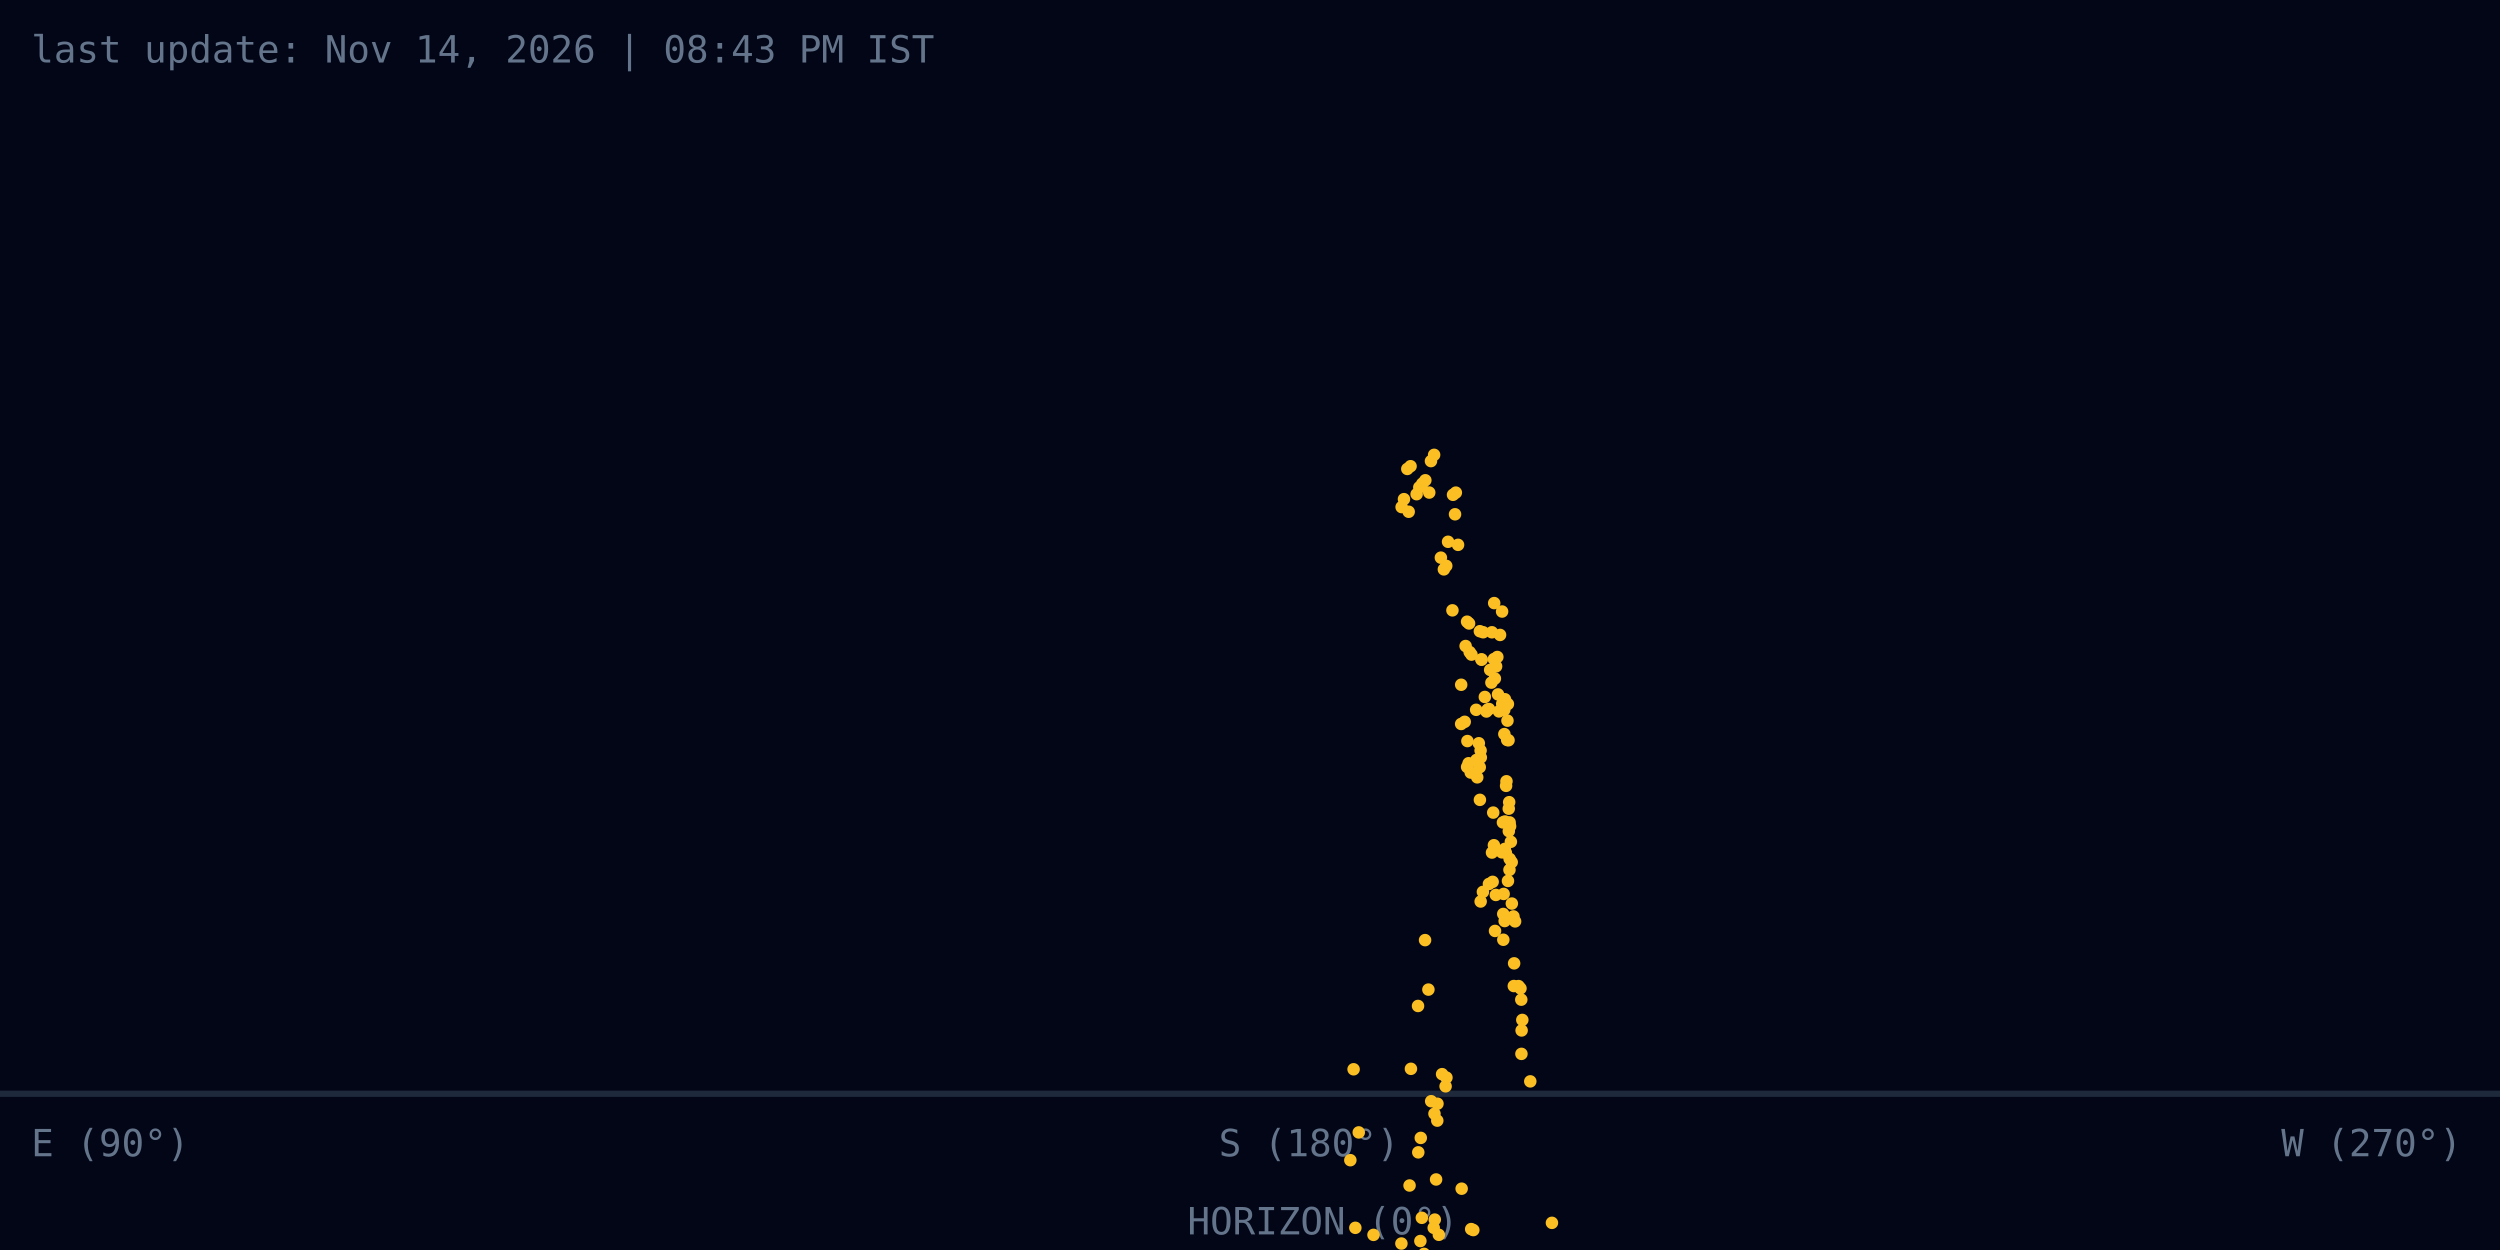
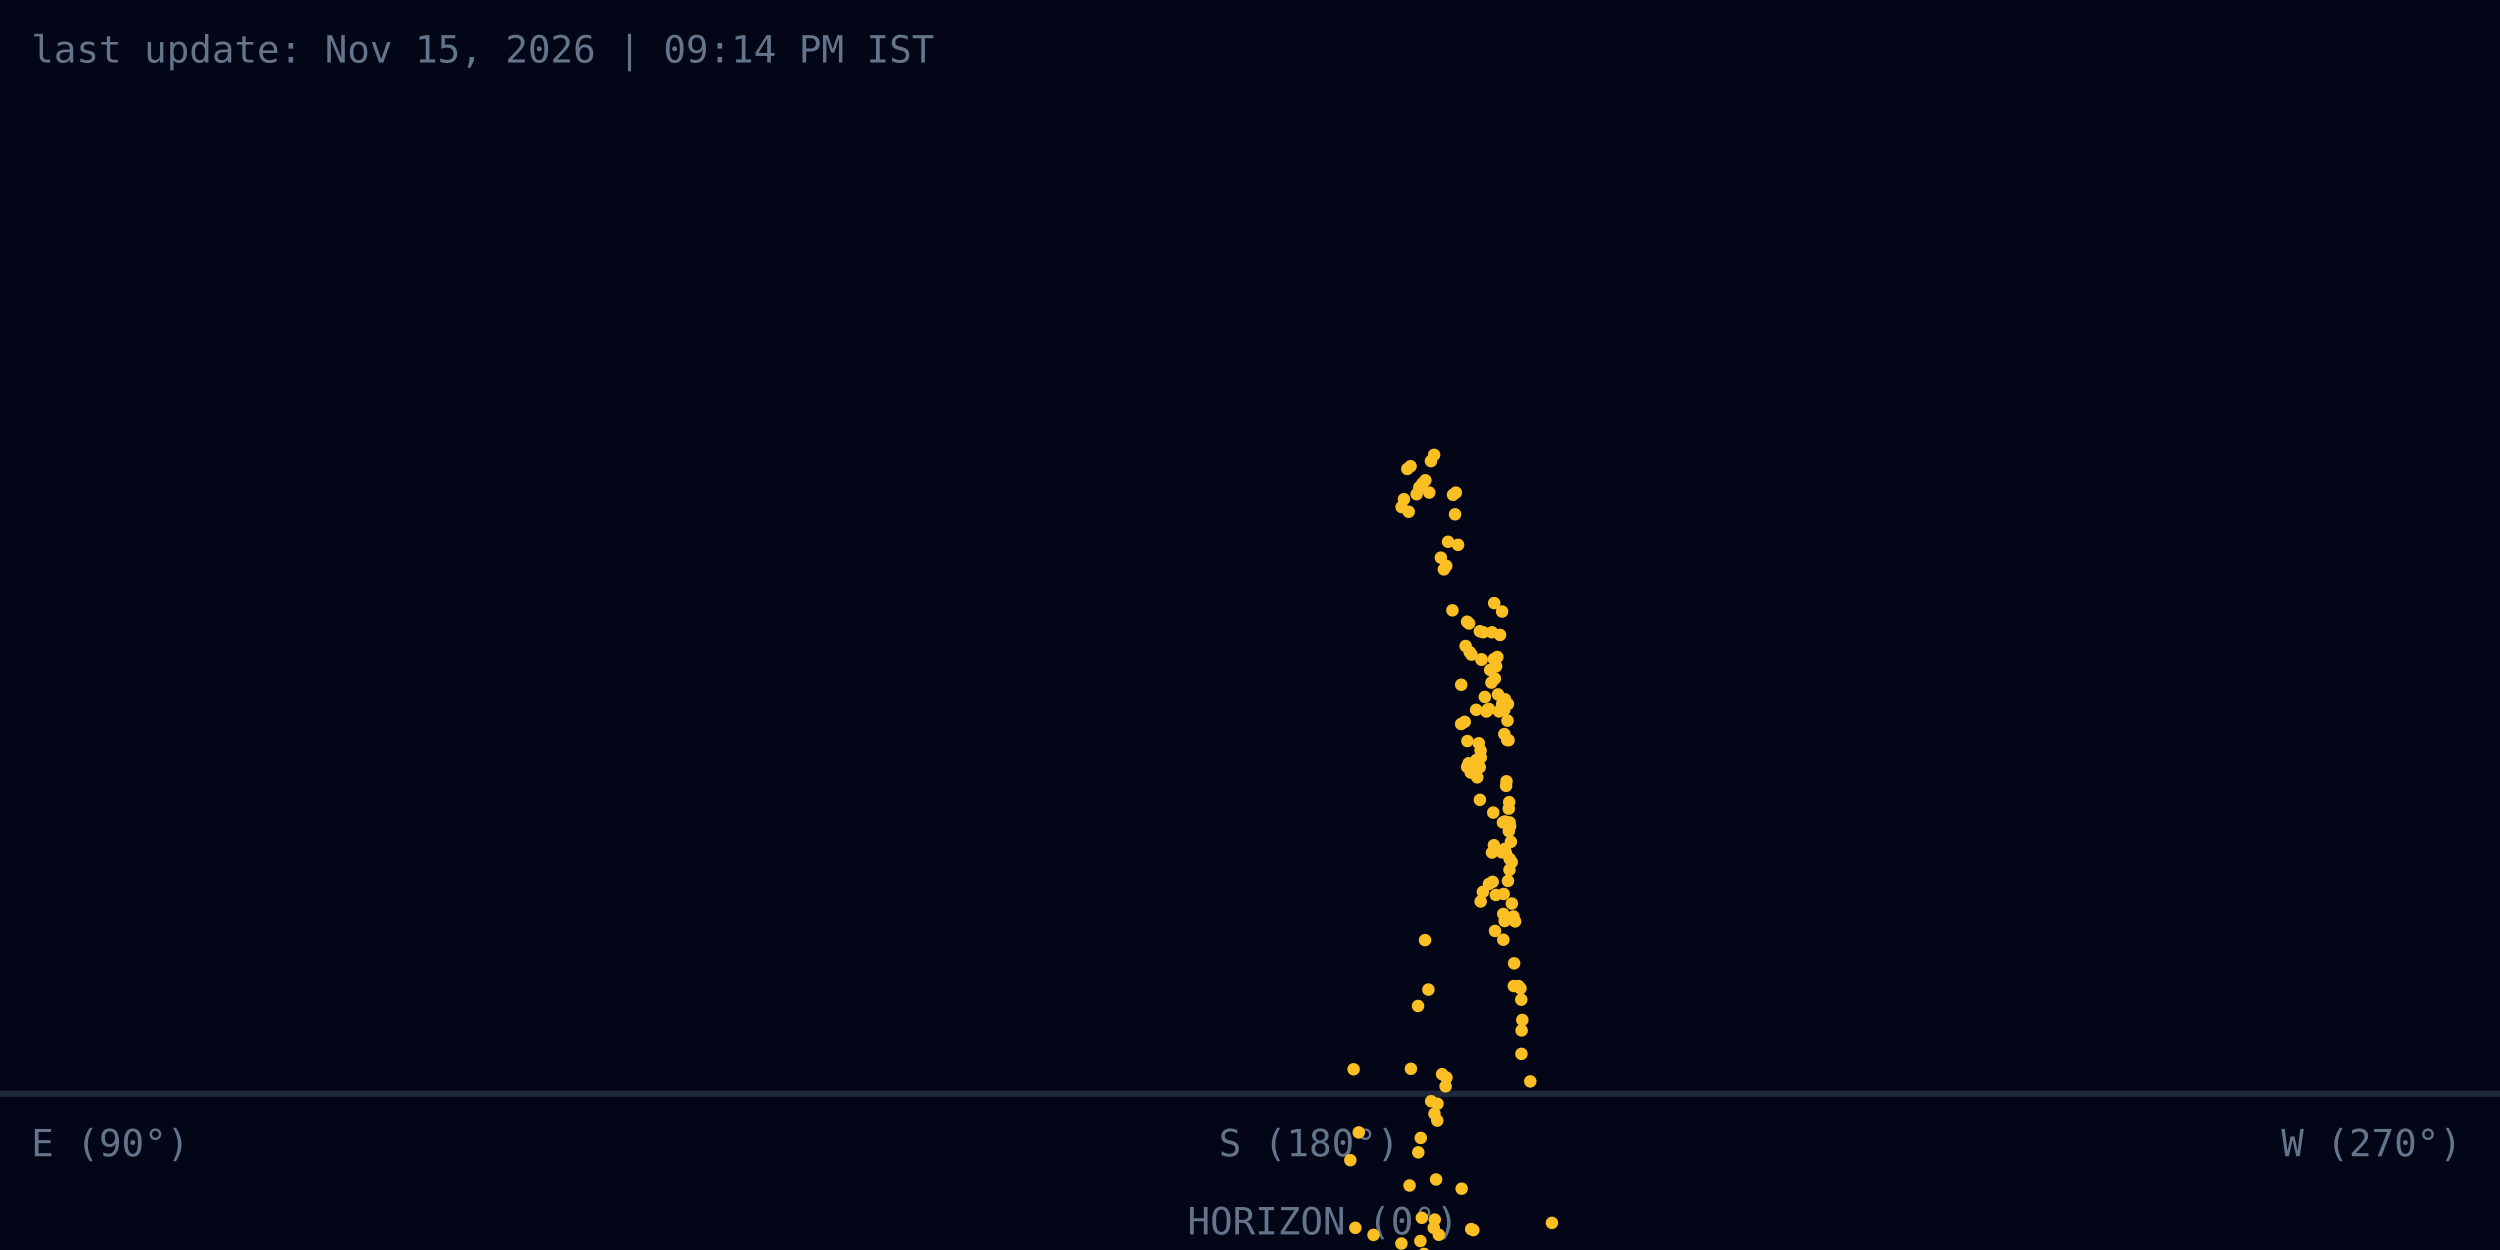
<svg xmlns="http://www.w3.org/2000/svg" width="800" height="400" viewBox="0 0 800 400">
  <rect width="800" height="400" fill="#020617" />
-   <text id="last-update" x="10" y="20" fill="#64748b" font-family="monospace">last update: Nov 14, 2026 | 08:43 PM IST</text>
+   <text id="last-update" x="10" y="20" fill="#64748b" font-family="monospace">last update: Nov 15, 2026 | 09:14 PM IST</text>
  <line x1="0" y1="350" x2="800" y2="350" stroke="#1e293b" stroke-width="2" />
  <text x="380" y="395" fill="#64748b" font-size="12" font-family="monospace">HORIZON (0°)</text>
  <text x="730" y="370" fill="#64748b" font-size="12" font-family="monospace">W (270°)</text>
  <text x="390" y="370" fill="#64748b" font-size="12" font-family="monospace">S (180°)</text>
  <text x="10" y="370" fill="#64748b" font-size="12" font-family="monospace">E (90°)</text>
  <g id="analemma-points">
    <circle cx=" 465.61" cy=" 164.57" r="2" fill="#fbbf24">
 </circle>
    <circle cx=" 467.57" cy=" 231.67" r="2" fill="#fbbf24">
 </circle>
    <circle cx=" 467.58" cy=" 219.12" r="2" fill="#fbbf24">
 </circle>
    <circle cx=" 468.71" cy=" 230.98" r="2" fill="#fbbf24">
 </circle>
    <circle cx=" 469.57" cy=" 237.14" r="2" fill="#fbbf24">
 </circle>
    <circle cx=" 469.00" cy=" 206.73" r="2" fill="#fbbf24">
 </circle>
    <circle cx=" 469.47" cy=" 198.94" r="2" fill="#fbbf24">
 </circle>
    <circle cx=" 470.10" cy=" 199.51" r="2" fill="#fbbf24">
 </circle>
    <circle cx=" 474.53" cy=" 285.41" r="2" fill="#fbbf24">
 </circle>
    <circle cx=" 472.47" cy=" 243.18" r="2" fill="#fbbf24">
 </circle>
    <circle cx=" 473.57" cy=" 255.95" r="2" fill="#fbbf24">
 </circle>
    <circle cx=" 473.22" cy=" 237.84" r="2" fill="#fbbf24">
 </circle>
    <circle cx=" 473.79" cy=" 240.17" r="2" fill="#fbbf24">
 </circle>
    <circle cx=" 473.56" cy=" 201.99" r="2" fill="#fbbf24">
 </circle>
    <circle cx=" 474.09" cy=" 210.99" r="2" fill="#fbbf24">
 </circle>
    <circle cx=" 478.41" cy=" 297.90" r="2" fill="#fbbf24">
 </circle>
    <circle cx=" 477.65" cy=" 282.19" r="2" fill="#fbbf24">
 </circle>
    <circle cx=" 477.44" cy=" 272.82" r="2" fill="#fbbf24">
 </circle>
    <circle cx=" 478.67" cy=" 286.38" r="2" fill="#fbbf24">
 </circle>
    <circle cx=" 478.05" cy=" 270.47" r="2" fill="#fbbf24">
 </circle>
    <circle cx=" 476.85" cy=" 214.37" r="2" fill="#fbbf24">
 </circle>
    <circle cx=" 477.25" cy=" 218.44" r="2" fill="#fbbf24">
 </circle>
    <circle cx=" 481.06" cy=" 300.72" r="2" fill="#fbbf24">
 </circle>
    <circle cx=" 481.04" cy=" 292.47" r="2" fill="#fbbf24">
 </circle>
    <circle cx=" 481.49" cy=" 294.73" r="2" fill="#fbbf24">
 </circle>
    <circle cx=" 481.17" cy=" 286.06" r="2" fill="#fbbf24">
 </circle>
    <circle cx=" 479.37" cy=" 222.21" r="2" fill="#fbbf24">
 </circle>
    <circle cx=" 479.67" cy=" 227.65" r="2" fill="#fbbf24">
 </circle>
    <circle cx=" 498.29" cy=" 411.31" r="2" fill="#fbbf24">
 </circle>
    <circle cx=" 498.34" cy=" 411.53" r="2" fill="#fbbf24">
 </circle>
    <circle cx=" 484.42" cy=" 315.53" r="2" fill="#fbbf24">
 </circle>
    <circle cx=" 486.86" cy=" 337.24" r="2" fill="#fbbf24">
 </circle>
    <circle cx=" 481.87" cy=" 272.88" r="2" fill="#fbbf24">
 </circle>
    <circle cx=" 482.55" cy=" 281.90" r="2" fill="#fbbf24">
 </circle>
    <circle cx=" 481.19" cy=" 226.61" r="2" fill="#fbbf24">
 </circle>
    <circle cx=" 481.39" cy=" 234.91" r="2" fill="#fbbf24">
 </circle>
    <circle cx=" 486.92" cy=" 329.74" r="2" fill="#fbbf24">
 </circle>
    <circle cx=" 483.03" cy=" 278.36" r="2" fill="#fbbf24">
 </circle>
    <circle cx=" 483.79" cy=" 289.14" r="2" fill="#fbbf24">
 </circle>
    <circle cx=" 485.93" cy=" 315.55" r="2" fill="#fbbf24">
 </circle>
    <circle cx=" 484.30" cy=" 293.26" r="2" fill="#fbbf24">
 </circle>
    <circle cx=" 482.30" cy=" 236.80" r="2" fill="#fbbf24">
 </circle>
    <circle cx=" 482.80" cy=" 258.78" r="2" fill="#fbbf24">
 </circle>
    <circle cx=" 501.22" cy=" 413.90" r="2" fill="#fbbf24">
 </circle>
    <circle cx=" 489.69" cy=" 346.04" r="2" fill="#fbbf24">
 </circle>
    <circle cx=" 486.81" cy=" 319.89" r="2" fill="#fbbf24">
 </circle>
    <circle cx=" 484.83" cy=" 294.84" r="2" fill="#fbbf24">
 </circle>
    <circle cx=" 486.55" cy=" 316.29" r="2" fill="#fbbf24">
 </circle>
    <circle cx=" 482.73" cy=" 236.88" r="2" fill="#fbbf24">
 </circle>
    <circle cx=" 483.48" cy=" 269.37" r="2" fill="#fbbf24">
 </circle>
    <circle cx=" 496.62" cy=" 391.31" r="2" fill="#fbbf24">
 </circle>
    <circle cx=" 483.75" cy=" 275.90" r="2" fill="#fbbf24">
 </circle>
    <circle cx=" 483.23" cy=" 264.40" r="2" fill="#fbbf24">
 </circle>
    <circle cx=" 482.94" cy=" 256.70" r="2" fill="#fbbf24">
 </circle>
    <circle cx=" 483.08" cy=" 263.17" r="2" fill="#fbbf24">
 </circle>
    <circle cx=" 482.53" cy=" 225.29" r="2" fill="#fbbf24">
 </circle>
    <circle cx=" 482.39" cy=" 230.61" r="2" fill="#fbbf24">
 </circle>
    <circle cx=" 487.14" cy=" 326.38" r="2" fill="#fbbf24">
 </circle>
    <circle cx=" 482.82" cy=" 265.96" r="2" fill="#fbbf24">
 </circle>
    <circle cx=" 483.09" cy=" 274.84" r="2" fill="#fbbf24">
 </circle>
    <circle cx=" 482.07" cy=" 250.01" r="2" fill="#fbbf24">
 </circle>
    <circle cx=" 481.95" cy=" 251.47" r="2" fill="#fbbf24">
 </circle>
    <circle cx=" 481.58" cy=" 223.76" r="2" fill="#fbbf24">
 </circle>
    <circle cx=" 481.36" cy=" 227.15" r="2" fill="#fbbf24">
 </circle>
    <circle cx=" 484.52" cy=" 308.27" r="2" fill="#fbbf24">
 </circle>
    <circle cx=" 481.59" cy=" 262.88" r="2" fill="#fbbf24">
 </circle>
    <circle cx=" 480.71" cy=" 225.23" r="2" fill="#fbbf24">
 </circle>
    <circle cx=" 481.54" cy=" 271.65" r="2" fill="#fbbf24">
 </circle>
    <circle cx=" 480.94" cy=" 263.18" r="2" fill="#fbbf24">
 </circle>
    <circle cx=" 480.67" cy=" 195.69" r="2" fill="#fbbf24">
 </circle>
    <circle cx=" 480.02" cy=" 203.18" r="2" fill="#fbbf24">
 </circle>
    <circle cx=" 480.62" cy=" 272.75" r="2" fill="#fbbf24">
 </circle>
    <circle cx=" 479.15" cy=" 210.24" r="2" fill="#fbbf24">
 </circle>
    <circle cx=" 478.75" cy=" 213.23" r="2" fill="#fbbf24">
 </circle>
    <circle cx=" 478.36" cy=" 217.14" r="2" fill="#fbbf24">
 </circle>
    <circle cx=" 478.05" cy=" 210.91" r="2" fill="#fbbf24">
 </circle>
    <circle cx=" 478.14" cy=" 192.99" r="2" fill="#fbbf24">
 </circle>
    <circle cx=" 477.41" cy=" 202.33" r="2" fill="#fbbf24">
 </circle>
    <circle cx=" 477.83" cy=" 260.03" r="2" fill="#fbbf24">
 </circle>
    <circle cx=" 476.48" cy=" 226.89" r="2" fill="#fbbf24">
 </circle>
    <circle cx=" 476.07" cy=" 227.06" r="2" fill="#fbbf24">
 </circle>
    <circle cx=" 475.66" cy=" 227.68" r="2" fill="#fbbf24">
 </circle>
    <circle cx=" 475.15" cy=" 223.03" r="2" fill="#fbbf24">
 </circle>
    <circle cx=" 474.61" cy=" 202.32" r="2" fill="#fbbf24">
 </circle>
    <circle cx=" 474.09" cy=" 211.11" r="2" fill="#fbbf24">
 </circle>
    <circle cx=" 476.46" cy=" 282.87" r="2" fill="#fbbf24">
 </circle>
    <circle cx=" 473.86" cy=" 242.39" r="2" fill="#fbbf24">
 </circle>
    <circle cx=" 473.52" cy=" 245.50" r="2" fill="#fbbf24">
 </circle>
    <circle cx=" 472.37" cy=" 227.14" r="2" fill="#fbbf24">
 </circle>
    <circle cx=" 472.72" cy=" 248.75" r="2" fill="#fbbf24">
 </circle>
    <circle cx=" 470.88" cy=" 209.48" r="2" fill="#fbbf24">
 </circle>
    <circle cx=" 470.29" cy=" 208.66" r="2" fill="#fbbf24">
 </circle>
    <circle cx=" 473.81" cy=" 288.48" r="2" fill="#fbbf24">
 </circle>
    <circle cx=" 470.64" cy=" 247.22" r="2" fill="#fbbf24">
 </circle>
    <circle cx=" 469.96" cy=" 244.24" r="2" fill="#fbbf24">
 </circle>
    <circle cx=" 469.48" cy=" 245.43" r="2" fill="#fbbf24">
 </circle>
    <circle cx=" 466.58" cy=" 174.35" r="2" fill="#fbbf24">
 </circle>
    <circle cx=" 465.87" cy=" 157.64" r="2" fill="#fbbf24">
 </circle>
    <circle cx=" 464.97" cy=" 158.34" r="2" fill="#fbbf24">
 </circle>
    <circle cx=" 464.78" cy=" 195.31" r="2" fill="#fbbf24">
 </circle>
    <circle cx=" 463.38" cy=" 173.37" r="2" fill="#fbbf24">
 </circle>
    <circle cx=" 462.80" cy=" 181.08" r="2" fill="#fbbf24">
 </circle>
    <circle cx=" 462.04" cy=" 182.20" r="2" fill="#fbbf24">
 </circle>
    <circle cx=" 461.08" cy=" 178.45" r="2" fill="#fbbf24">
 </circle>
    <circle cx=" 458.92" cy=" 145.55" r="2" fill="#fbbf24">
 </circle>
    <circle cx=" 457.91" cy=" 147.55" r="2" fill="#fbbf24">
 </circle>
    <circle cx=" 457.36" cy=" 157.62" r="2" fill="#fbbf24">
 </circle>
    <circle cx=" 456.11" cy=" 153.69" r="2" fill="#fbbf24">
 </circle>
    <circle cx=" 455.13" cy=" 154.77" r="2" fill="#fbbf24">
 </circle>
    <circle cx=" 454.18" cy=" 155.94" r="2" fill="#fbbf24">
 </circle>
    <circle cx=" 453.32" cy=" 158.14" r="2" fill="#fbbf24">
 </circle>
    <circle cx=" 451.38" cy=" 149.19" r="2" fill="#fbbf24">
 </circle>
    <circle cx=" 450.34" cy=" 150.06" r="2" fill="#fbbf24">
 </circle>
    <circle cx=" 450.78" cy=" 163.76" r="2" fill="#fbbf24">
 </circle>
    <circle cx=" 449.27" cy=" 159.73" r="2" fill="#fbbf24">
 </circle>
    <circle cx=" 448.52" cy=" 162.26" r="2" fill="#fbbf24">
 </circle>
    <circle cx=" 20.26" cy=" 571.97" r="2" fill="#fbbf24">
 </circle>
    <circle cx=" 74.33" cy=" 546.37" r="2" fill="#fbbf24">
 </circle>
    <circle cx=" 471.46" cy=" 393.62" r="2" fill="#fbbf24">
 </circle>
    <circle cx=" 470.78" cy=" 393.31" r="2" fill="#fbbf24">
 </circle>
    <circle cx=" 495.37" cy=" 503.27" r="2" fill="#fbbf24">
 </circle>
    <circle cx=" 467.73" cy=" 380.38" r="2" fill="#fbbf24">
 </circle>
    <circle cx=" 462.86" cy=" 344.83" r="2" fill="#fbbf24">
 </circle>
    <circle cx=" 462.59" cy=" 347.62" r="2" fill="#fbbf24">
 </circle>
    <circle cx=" 461.47" cy=" 343.73" r="2" fill="#fbbf24">
 </circle>
    <circle cx=" 456.02" cy=" 300.84" r="2" fill="#fbbf24">
 </circle>
    <circle cx=" 457.09" cy=" 316.67" r="2" fill="#fbbf24">
 </circle>
    <circle cx=" 469.47" cy=" 420.03" r="2" fill="#fbbf24">
 </circle>
    <circle cx=" 459.99" cy=" 353.19" r="2" fill="#fbbf24">
 </circle>
    <circle cx=" 459.93" cy=" 358.60" r="2" fill="#fbbf24">
 </circle>
    <circle cx=" 459.03" cy=" 356.39" r="2" fill="#fbbf24">
 </circle>
    <circle cx=" 457.98" cy=" 352.39" r="2" fill="#fbbf24">
 </circle>
    <circle cx=" 453.77" cy=" 321.91" r="2" fill="#fbbf24">
 </circle>
    <circle cx=" 459.55" cy=" 377.43" r="2" fill="#fbbf24">
 </circle>
    <circle cx=" 471.53" cy=" 461.85" r="2" fill="#fbbf24">
 </circle>
    <circle cx=" 460.43" cy=" 395.14" r="2" fill="#fbbf24">
 </circle>
    <circle cx=" 459.13" cy=" 390.27" r="2" fill="#fbbf24">
 </circle>
    <circle cx=" 458.79" cy=" 392.90" r="2" fill="#fbbf24">
 </circle>
    <circle cx=" 454.65" cy=" 364.13" r="2" fill="#fbbf24">
 </circle>
    <circle cx=" 451.50" cy=" 342.02" r="2" fill="#fbbf24">
 </circle>
    <circle cx=" 453.85" cy=" 368.75" r="2" fill="#fbbf24">
 </circle>
    <circle cx=" 467.51" cy=" 471.07" r="2" fill="#fbbf24">
 </circle>
    <circle cx=" 454.99" cy=" 389.70" r="2" fill="#fbbf24">
 </circle>
    <circle cx=" 455.71" cy=" 401.24" r="2" fill="#fbbf24">
 </circle>
    <circle cx=" 454.52" cy=" 397.13" r="2" fill="#fbbf24">
 </circle>
    <circle cx=" 455.98" cy=" 414.56" r="2" fill="#fbbf24">
 </circle>
    <circle cx=" 451.06" cy=" 379.36" r="2" fill="#fbbf24">
 </circle>
    <circle cx=" 455.70" cy=" 423.59" r="2" fill="#fbbf24">
 </circle>
    <circle cx=" 482.79" cy=" 553.38" r="2" fill="#fbbf24">
 </circle>
    <circle cx=" 459.54" cy=" 468.02" r="2" fill="#fbbf24">
 </circle>
    <circle cx=" 462.80" cy=" 493.17" r="2" fill="#fbbf24">
 </circle>
    <circle cx=" 456.72" cy=" 459.61" r="2" fill="#fbbf24">
 </circle>
    <circle cx=" 448.45" cy=" 397.93" r="2" fill="#fbbf24">
 </circle>
    <circle cx=" 451.44" cy=" 429.90" r="2" fill="#fbbf24">
 </circle>
    <circle cx=" 483.33" cy=" 577.31" r="2" fill="#fbbf24">
 </circle>
    <circle cx=" 457.19" cy=" 485.98" r="2" fill="#fbbf24">
 </circle>
    <circle cx=" 458.77" cy=" 501.95" r="2" fill="#fbbf24">
 </circle>
    <circle cx=" 458.66" cy=" 507.06" r="2" fill="#fbbf24">
 </circle>
    <circle cx=" 455.29" cy=" 490.82" r="2" fill="#fbbf24">
 </circle>
    <circle cx=" 449.40" cy=" 450.08" r="2" fill="#fbbf24">
 </circle>
    <circle cx=" 451.11" cy=" 471.34" r="2" fill="#fbbf24">
 </circle>
    <circle cx=" 507.92" cy=" 618.72" r="2" fill="#fbbf24">
 </circle>
    <circle cx=" 457.53" cy=" 530.58" r="2" fill="#fbbf24">
 </circle>
    <circle cx=" 443.32" cy=" 419.49" r="2" fill="#fbbf24">
 </circle>
    <circle cx=" 441.09" cy=" 404.11" r="2" fill="#fbbf24">
 </circle>
    <circle cx=" 439.52" cy=" 395.16" r="2" fill="#fbbf24">
 </circle>
    <circle cx=" 433.15" cy=" 342.17" r="2" fill="#fbbf24">
 </circle>
    <circle cx=" 434.80" cy=" 362.37" r="2" fill="#fbbf24">
 </circle>
    <circle cx=" 449.04" cy=" 512.18" r="2" fill="#fbbf24">
 </circle>
    <circle cx=" 438.74" cy=" 413.08" r="2" fill="#fbbf24">
 </circle>
    <circle cx=" 439.37" cy=" 426.64" r="2" fill="#fbbf24">
 </circle>
    <circle cx=" 438.60" cy=" 425.35" r="2" fill="#fbbf24">
 </circle>
    <circle cx=" 436.66" cy=" 411.17" r="2" fill="#fbbf24">
 </circle>
    <circle cx=" 432.11" cy=" 371.26" r="2" fill="#fbbf24">
 </circle>
    <circle cx=" 433.71" cy=" 392.90" r="2" fill="#fbbf24">
 </circle>
    <circle cx=" 441.39" cy=" 492.84" r="2" fill="#fbbf24">
 </circle>
    <circle cx=" 438.62" cy=" 465.26" r="2" fill="#fbbf24">
 </circle>
    <circle cx=" 439.66" cy=" 489.97" r="2" fill="#fbbf24">
 </circle>
    <circle cx=" 439.18" cy=" 494.15" r="2" fill="#fbbf24">
 </circle>
    <circle cx=" 437.86" cy=" 484.86" r="2" fill="#fbbf24">
 </circle>
    <circle cx=" 435.61" cy=" 460.36" r="2" fill="#fbbf24">
 </circle>
    <circle cx=" 436.98" cy=" 494.93" r="2" fill="#fbbf24">
 </circle>
    <circle cx=" 244.95" cy=" 642.55" r="2" fill="#fbbf24">
 </circle>
    <circle cx=" 436.88" cy=" 545.23" r="2" fill="#fbbf24">
 </circle>
    <circle cx=" 435.87" cy=" 548.03" r="2" fill="#fbbf24">
 </circle>
    <circle cx=" 434.67" cy=" 555.81" r="2" fill="#fbbf24">
 </circle>
    <circle cx=" 434.11" cy=" 529.21" r="2" fill="#fbbf24">
 </circle>
    <circle cx=" 432.10" cy=" 477.20" r="2" fill="#fbbf24">
 </circle>
    <circle cx=" 432.21" cy=" 499.93" r="2" fill="#fbbf24">
 </circle>
    <circle cx=" 207.02" cy=" 626.00" r="2" fill="#fbbf24">
 </circle>
    <circle cx=" 430.00" cy=" 549.91" r="2" fill="#fbbf24">
 </circle>
    <circle cx=" 429.36" cy=" 545.74" r="2" fill="#fbbf24">
 </circle>
    <circle cx=" 425.59" cy=" 570.57" r="2" fill="#fbbf24">
 </circle>
    <circle cx=" 426.75" cy=" 555.14" r="2" fill="#fbbf24">
 </circle>
    <circle cx=" 428.25" cy=" 489.25" r="2" fill="#fbbf24">
 </circle>
+     <circle cx=" 427.62" cy=" 513.50" r="2" fill="#fbbf24">
+  </circle>
  </g>
</svg>
